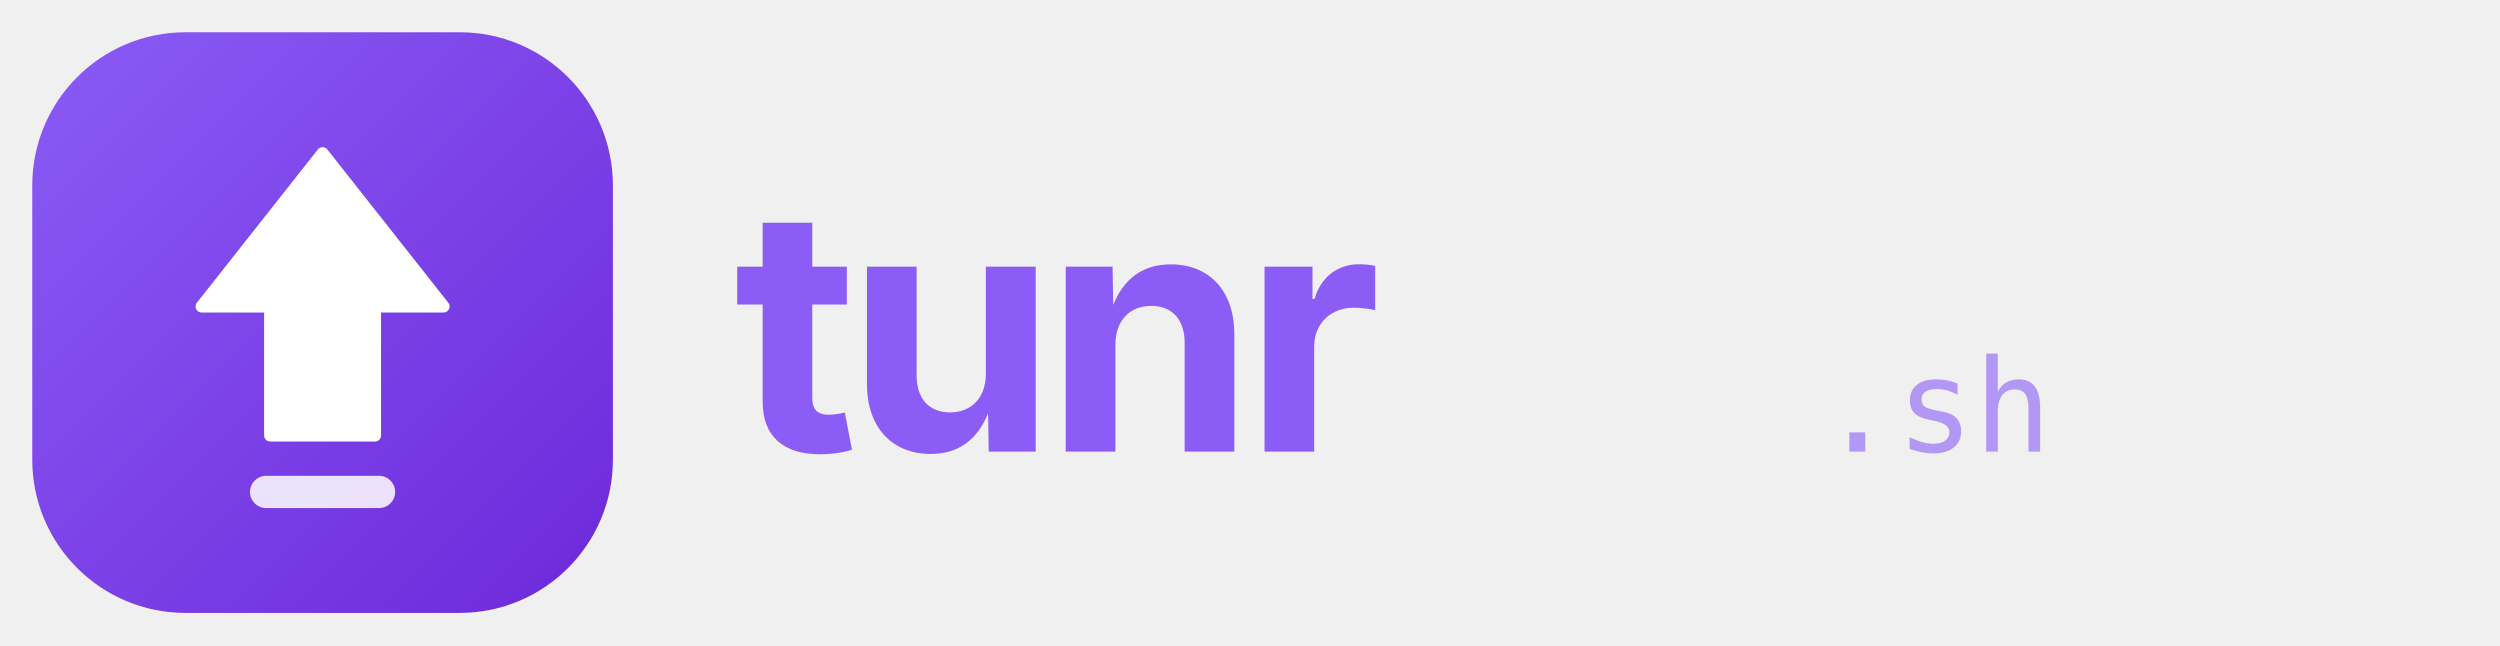
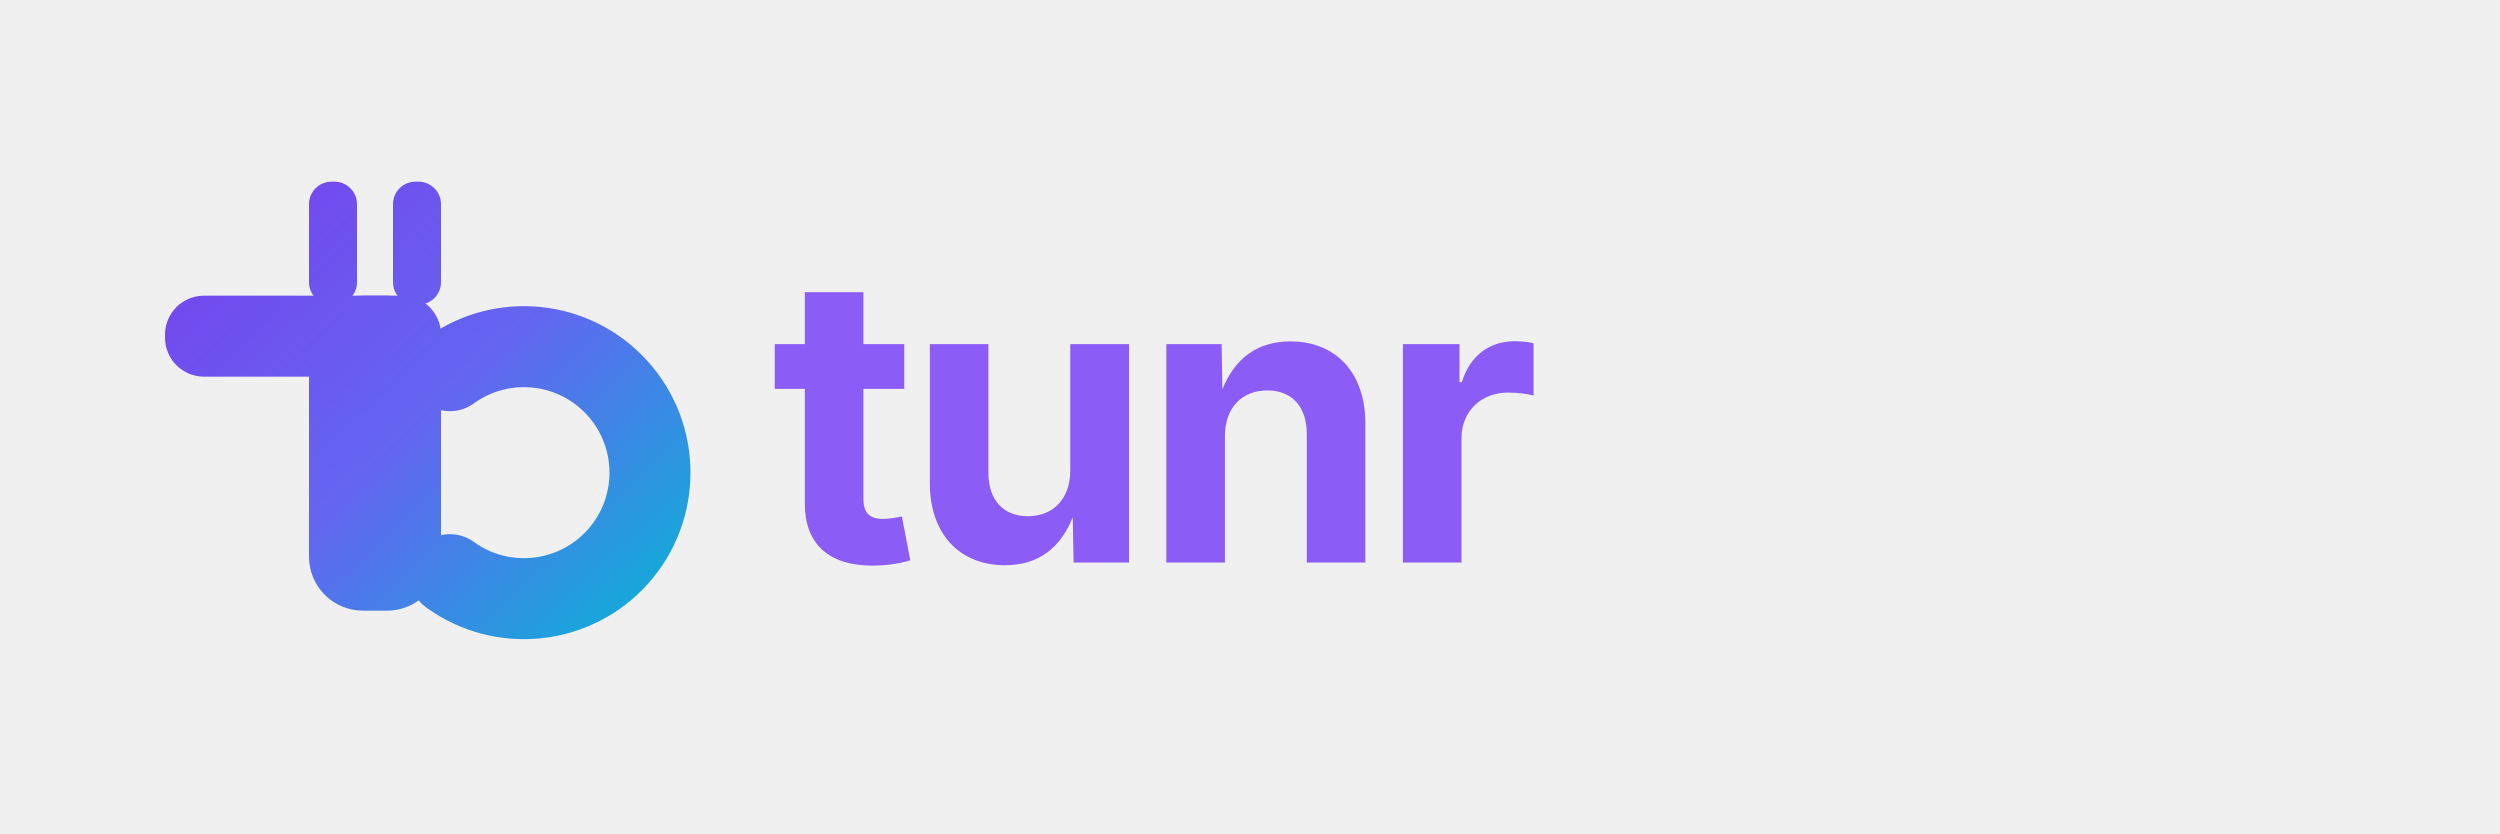
- <svg xmlns="http://www.w3.org/2000/svg" viewBox="0 0 620 160" fill="none">
+ <svg xmlns="http://www.w3.org/2000/svg" viewBox="0 0 600 200" fill="none">
  <defs>
-     <linearGradient id="wm-bg" x1="8" y1="8" x2="152" y2="152" gradientUnits="userSpaceOnUse">
-       <stop stop-color="#8b5cf6" />
-       <stop offset="1" stop-color="#6d28d9" />
+     <linearGradient id="wm-bg" x1="90" y1="80" x2="430" y2="440" gradientUnits="userSpaceOnUse">
+       <stop stop-color="#7c3aed" />
+       <stop offset="0.55" stop-color="#6366f1" />
+       <stop offset="1" stop-color="#06b6d4" />
    </linearGradient>
  </defs>
-   <rect x="8" y="8" width="144" height="144" rx="38" fill="url(#wm-bg)" />
-   <path d="M80 38 L110 76 H93 V108 H67 V76 H50 Z" fill="#ffffff" stroke="#ffffff" stroke-width="3" stroke-linejoin="round" />
-   <rect x="62" y="118" width="36" height="8" rx="4" fill="#ffffff" opacity="0.85" />
-   <text x="182" y="112" font-family="'Inter', 'SF Pro Display', -apple-system, system-ui, sans-serif" font-size="84" font-weight="700" letter-spacing="-3" fill="#8b5cf6">tunr</text>
-   <text x="451" y="112" font-family="'SF Mono', 'Fira Code', 'JetBrains Mono', monospace" font-size="32" font-weight="400" fill="#8b5cf6" opacity="0.6">.sh</text>
+   <g transform="translate(0,4) scale(0.36)" fill="url(#wm-bg)">
+     <rect x="206" y="110" width="32" height="82" rx="15" />
+     <rect x="262" y="110" width="32" height="82" rx="15" />
+     <rect x="110" y="186" width="184" height="54" rx="26" />
+     <rect x="206" y="186" width="88" height="210" rx="36" />
+     <path d="M300 236 A84 84 0 1 1 300 372" fill="none" stroke="url(#wm-bg)" stroke-width="54" stroke-linecap="round" />
+   </g>
+   <text x="185" y="135" font-family="'Inter', -apple-system, system-ui, sans-serif" font-size="96" font-weight="700" letter-spacing="-3" fill="#8b5cf6">tunr</text>
</svg>
